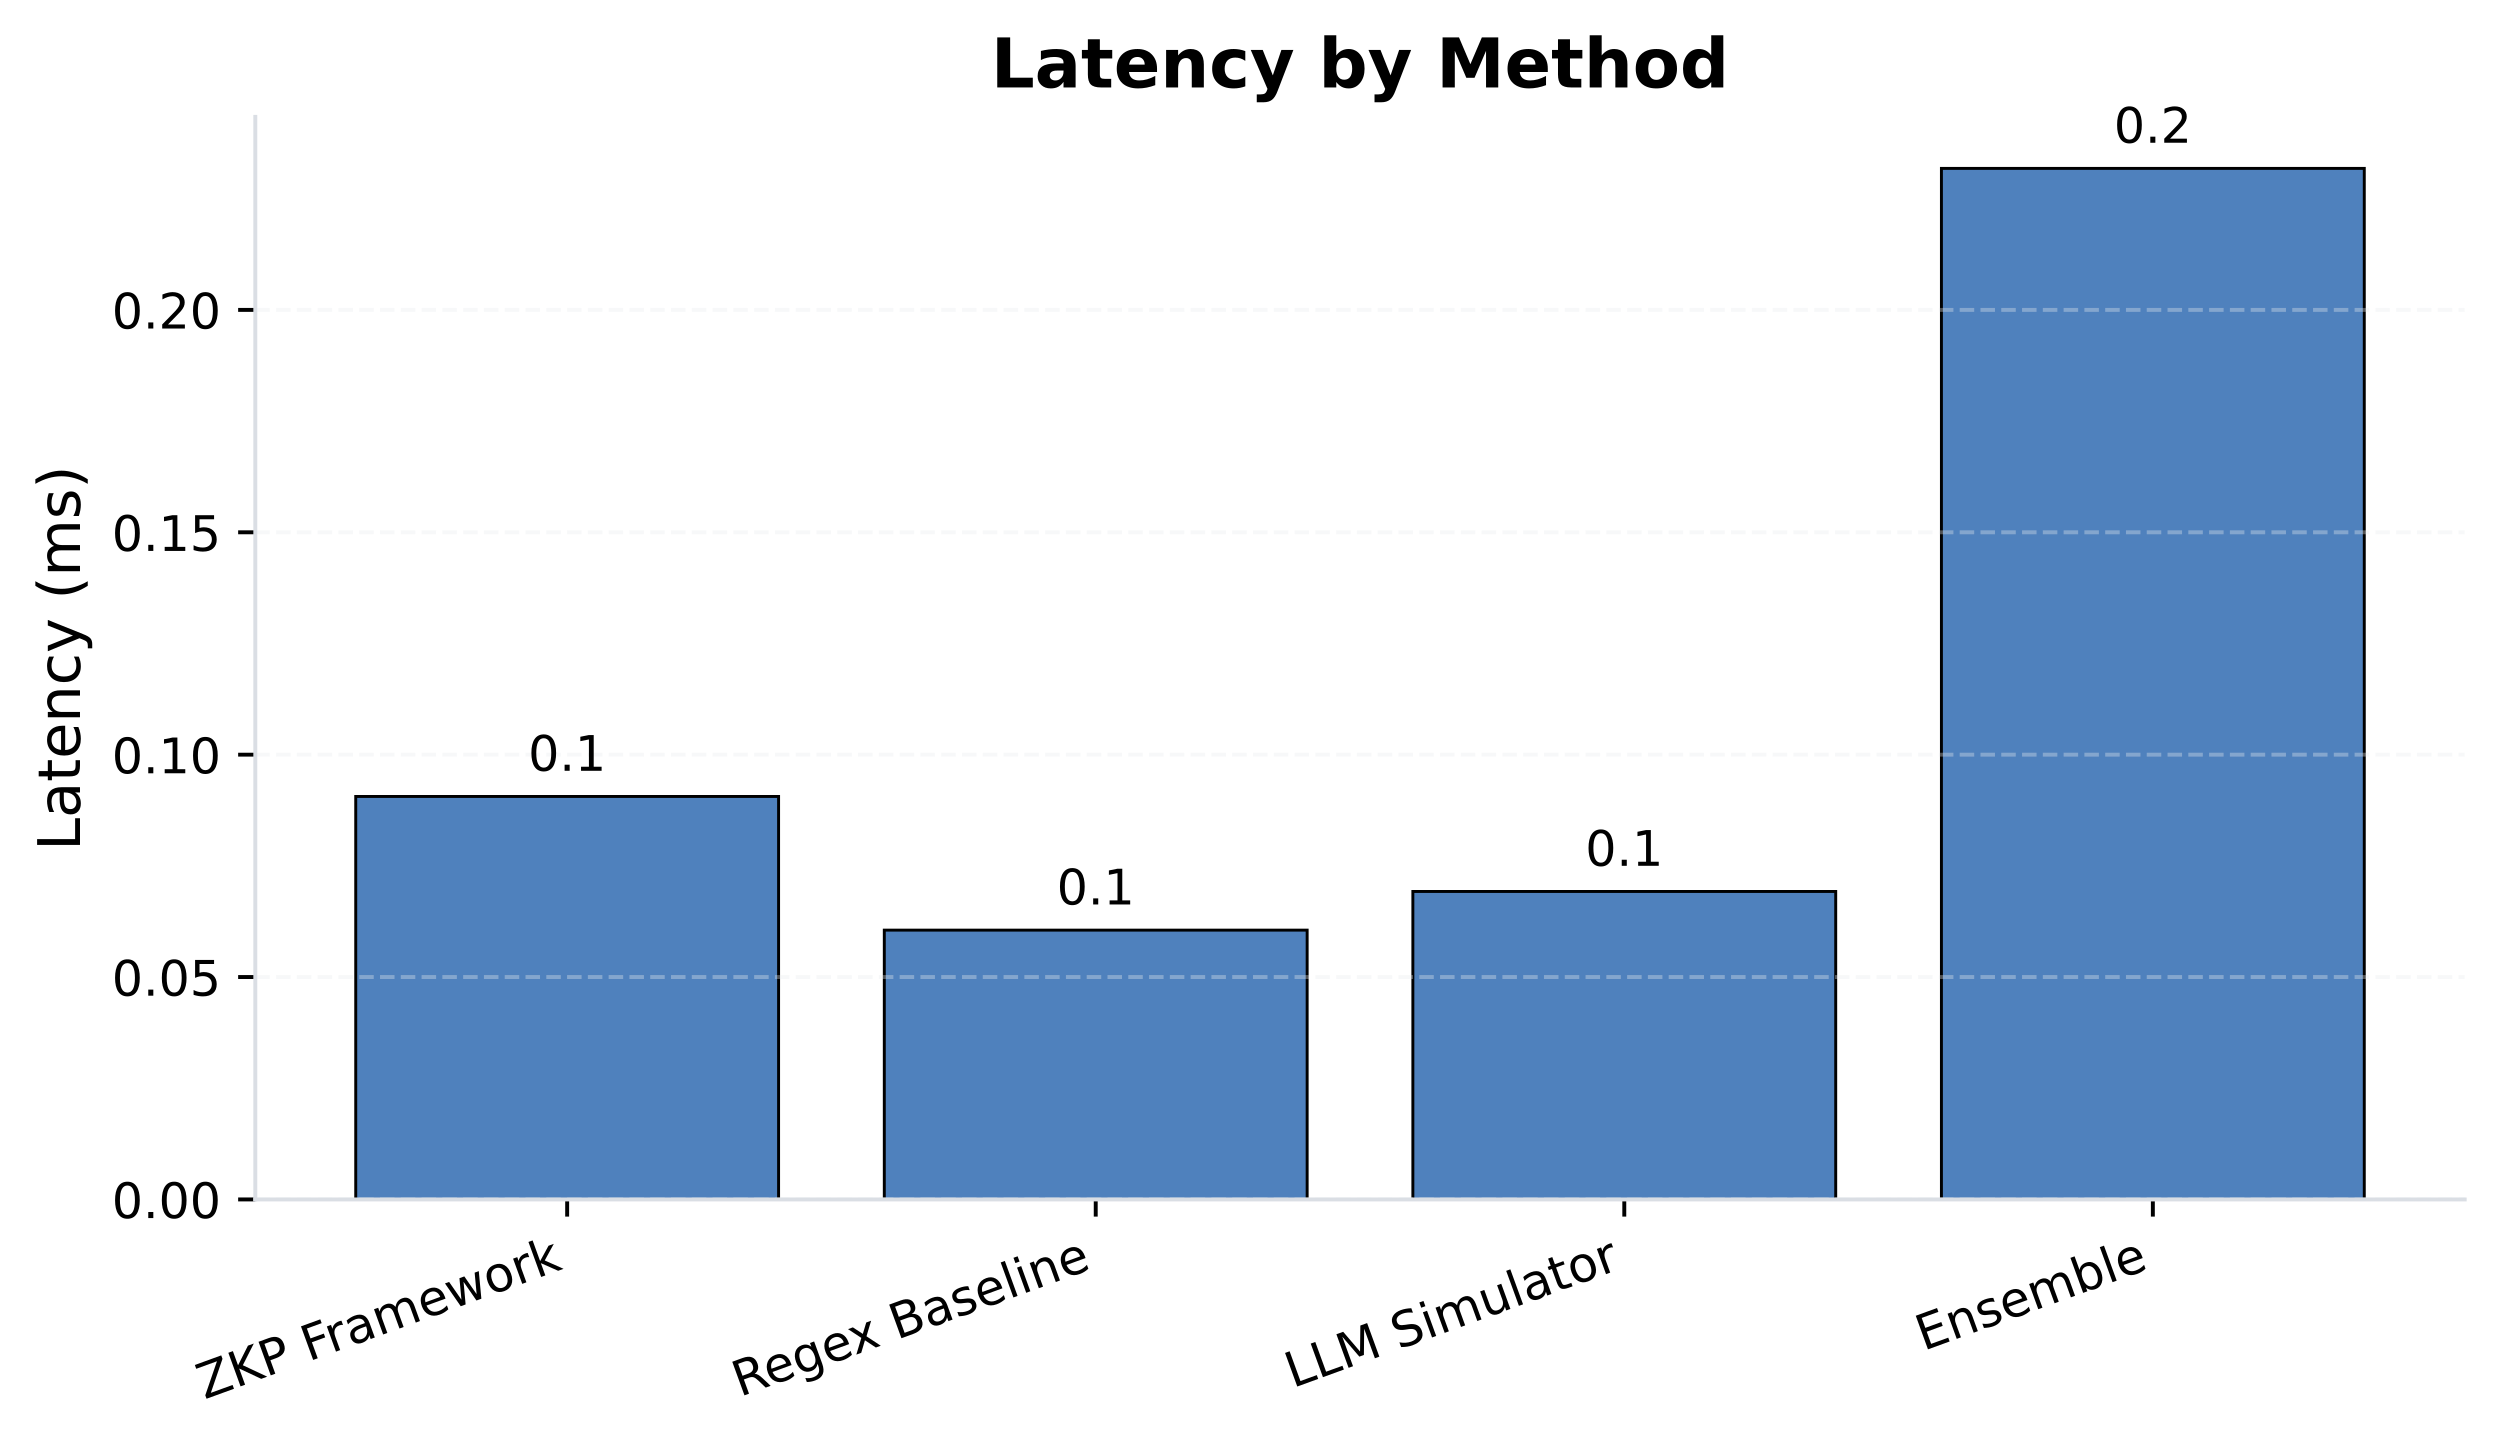
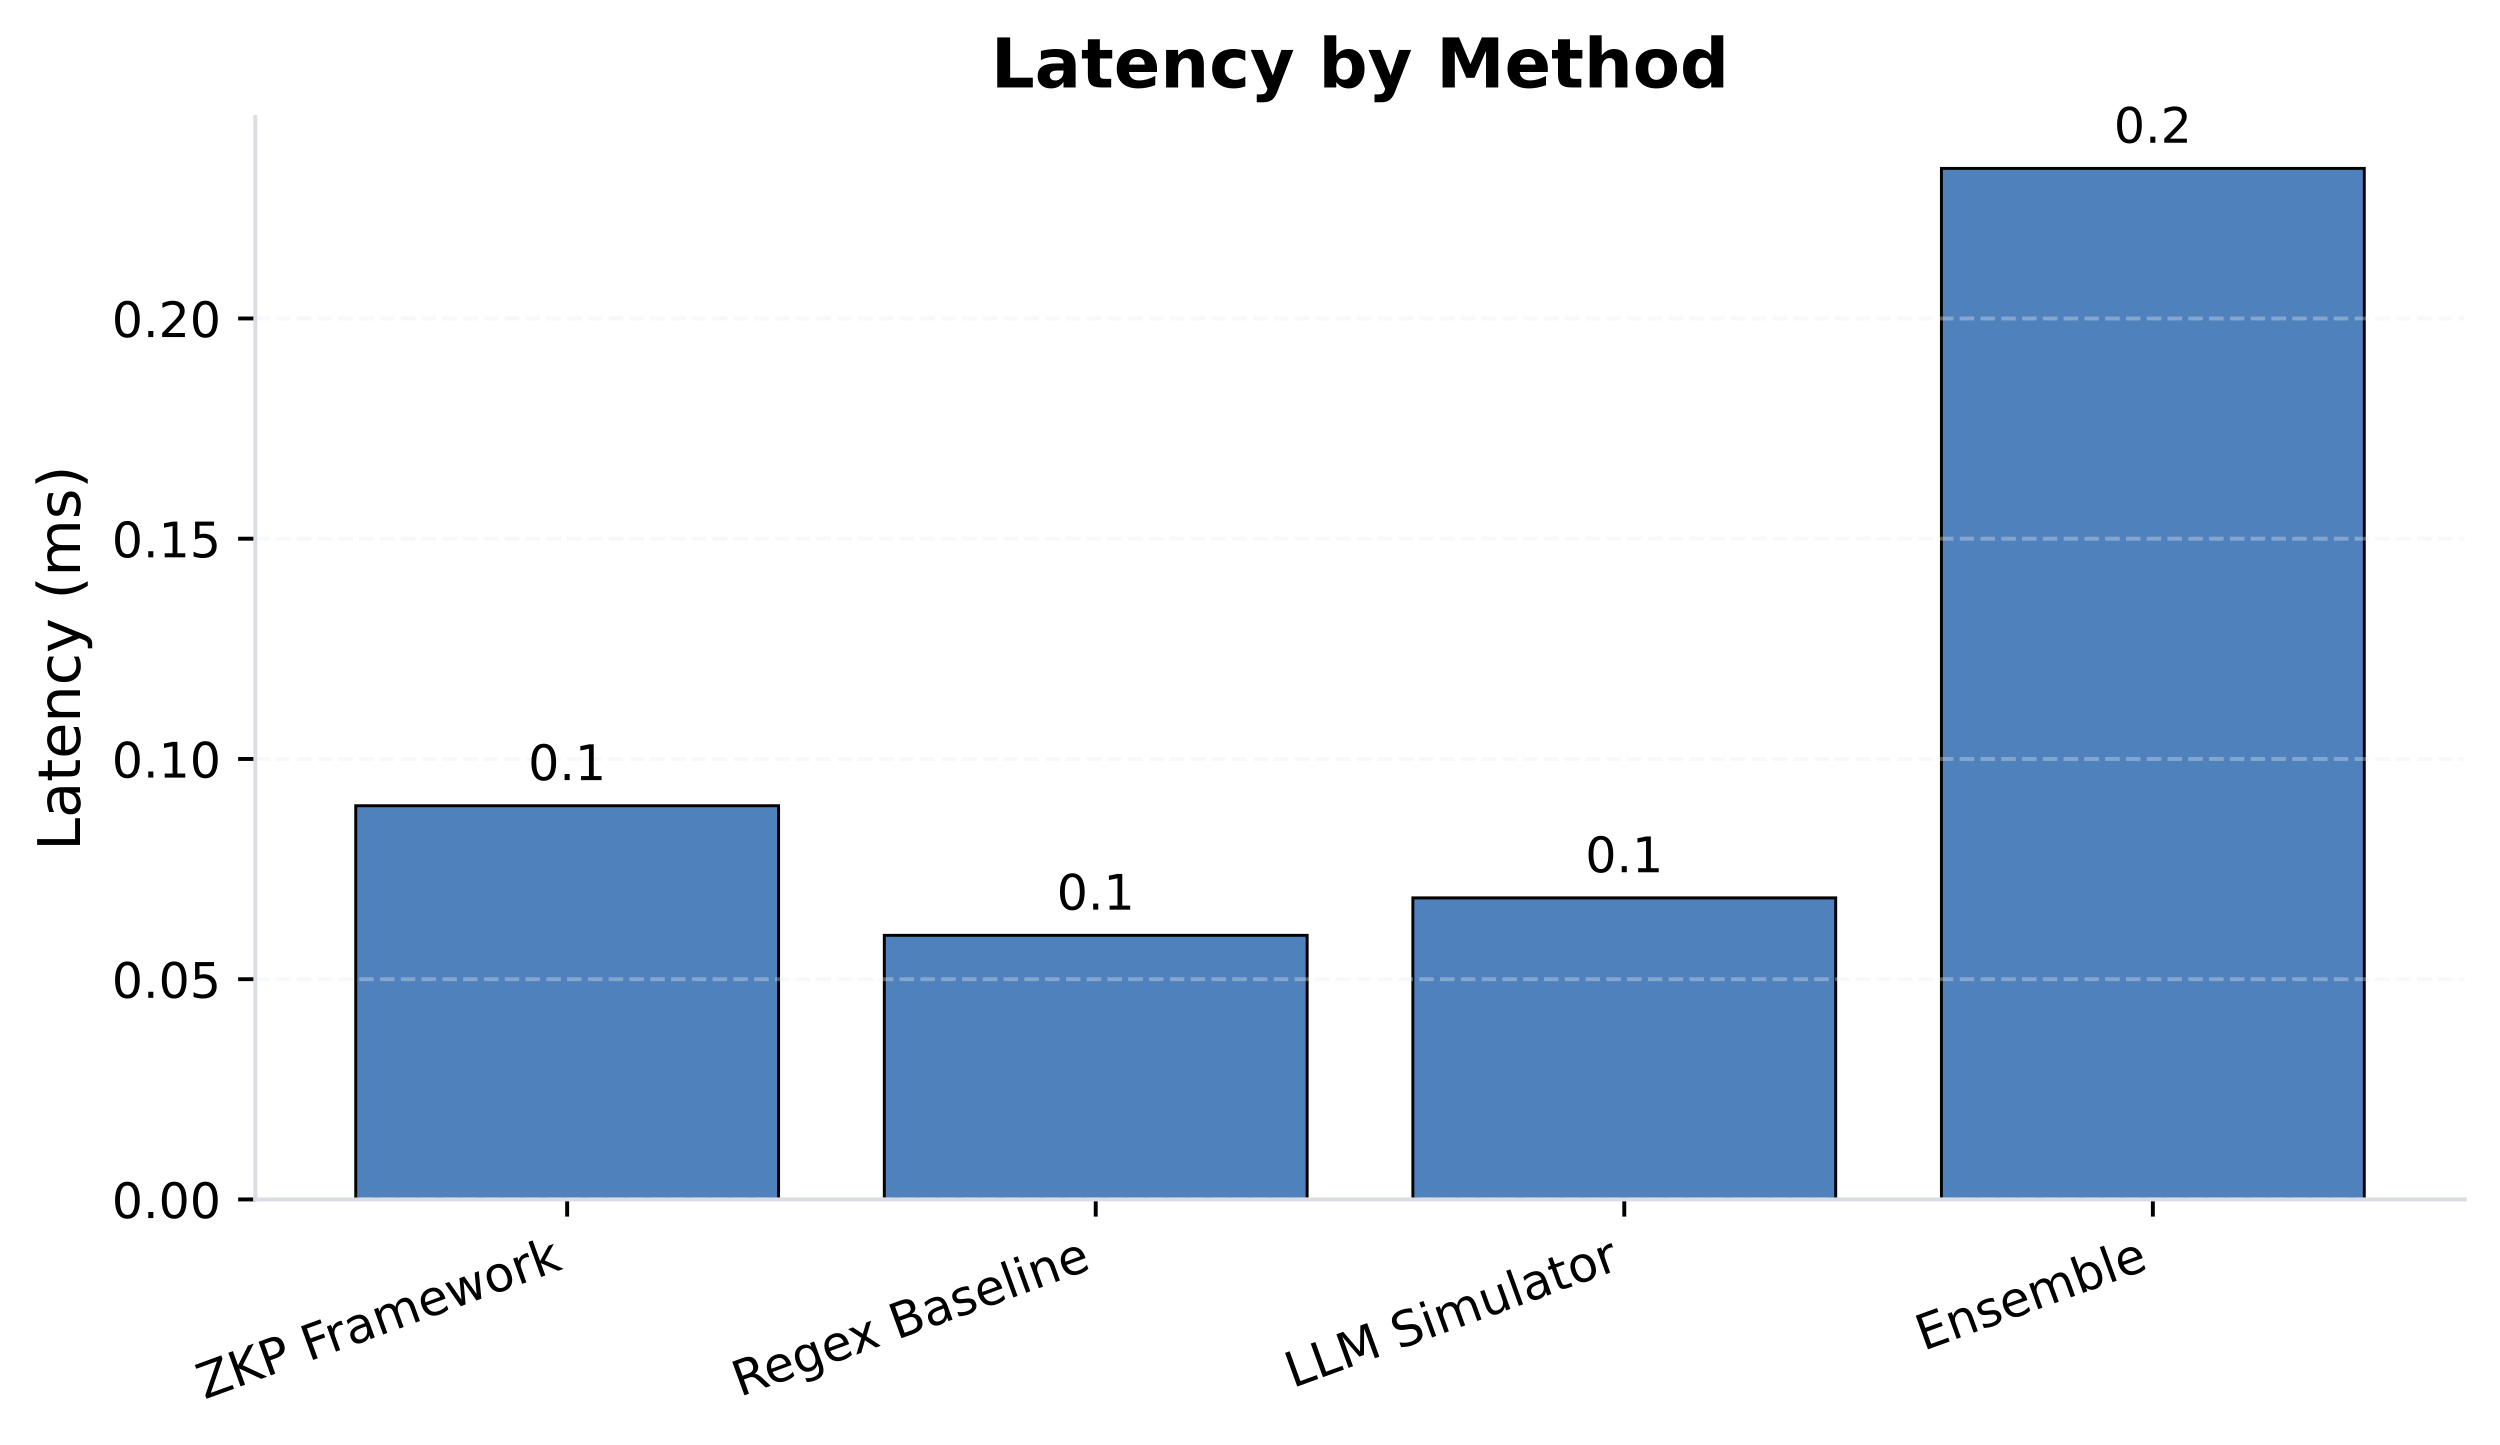
<svg xmlns="http://www.w3.org/2000/svg" xmlns:xlink="http://www.w3.org/1999/xlink" width="509.979pt" height="294.641pt" viewBox="0 0 509.979 294.641" version="1.1">
  <defs>
    <style type="text/css">*{stroke-linejoin: round; stroke-linecap: butt}</style>
  </defs>
  <g id="figure_1">
    <g id="patch_1">
      <path d="M 0 294.641  L 509.979 294.641  L 509.979 0  L 0 0  L 0 294.641  z " style="fill: none" />
    </g>
    <g id="axes_1">
      <g id="patch_2">
        <path d="M 52.079 244.678  L 502.779 244.678  L 502.779 23.838  L 52.079 23.838  L 52.079 244.678  z " style="fill: none" />
      </g>
      <g id="patch_3">
-         <path d="M 72.566 244.678  L 158.824 244.678  L 158.824 162.467  L 72.566 162.467  z " clip-path="url(#p6203c3301c)" style="fill: #4f81bd; stroke: #000000; stroke-width: 0.6; stroke-linejoin: miter" />
+         <path d="M 72.566 244.678  L 158.824 244.678  L 158.824 164.369  L 72.566 164.369  z " clip-path="url(#pc2a015e9ad)" style="fill: #4f81bd; stroke: #000000; stroke-width: 0.6; stroke-linejoin: miter" />
      </g>
      <g id="patch_4">
-         <path d="M 180.389 244.678  L 266.647 244.678  L 266.647 189.737  L 180.389 189.737  z " clip-path="url(#p6203c3301c)" style="fill: #4f81bd; stroke: #000000; stroke-width: 0.6; stroke-linejoin: miter" />
+         <path d="M 180.389 244.678  L 266.647 244.678  L 266.647 190.794  L 180.389 190.794  z " clip-path="url(#pc2a015e9ad)" style="fill: #4f81bd; stroke: #000000; stroke-width: 0.6; stroke-linejoin: miter" />
      </g>
      <g id="patch_5">
-         <path d="M 288.212 244.678  L 374.47 244.678  L 374.47 181.852  L 288.212 181.852  z " clip-path="url(#p6203c3301c)" style="fill: #4f81bd; stroke: #000000; stroke-width: 0.6; stroke-linejoin: miter" />
+         <path d="M 288.212 244.678  L 374.47 244.678  L 374.47 183.164  L 288.212 183.164  z " clip-path="url(#pc2a015e9ad)" style="fill: #4f81bd; stroke: #000000; stroke-width: 0.6; stroke-linejoin: miter" />
      </g>
      <g id="patch_6">
-         <path d="M 396.035 244.678  L 482.293 244.678  L 482.293 34.354  L 396.035 34.354  z " clip-path="url(#p6203c3301c)" style="fill: #4f81bd; stroke: #000000; stroke-width: 0.6; stroke-linejoin: miter" />
+         <path d="M 396.035 244.678  L 482.293 244.678  L 482.293 34.354  L 396.035 34.354  z " clip-path="url(#pc2a015e9ad)" style="fill: #4f81bd; stroke: #000000; stroke-width: 0.6; stroke-linejoin: miter" />
      </g>
      <g id="matplotlib.axis_1">
        <g id="xtick_1">
          <g id="line2d_1">
            <defs>
-               <path id="m9ffa6bf927" d="M 0 0  L 0 3.5  " style="stroke: #000000; stroke-width: 0.8" />
+               <path id="maeb2d7b746" d="M 0 0  L 0 3.5  " style="stroke: #000000; stroke-width: 0.8" />
            </defs>
            <g>
-               <use xlink:href="#m9ffa6bf927" x="115.695" y="244.678" style="stroke: #000000; stroke-width: 0.8" />
+               <use xlink:href="#maeb2d7b746" x="115.695" y="244.678" style="stroke: #000000; stroke-width: 0.8" />
            </g>
          </g>
          <g id="text_1">
            <g transform="translate(41.71257 285.4866) rotate(-20) scale(0.1 -0.1)">
              <defs>
                <path id="DejaVuSans-5a" d="M 359 4666  L 4025 4666  L 4025 4184  L 1075 531  L 4097 531  L 4097 0  L 288 0  L 288 481  L 3238 4134  L 359 4134  L 359 4666  z " transform="scale(0.015625)" />
                <path id="DejaVuSans-4b" d="M 628 4666  L 1259 4666  L 1259 2694  L 3353 4666  L 4166 4666  L 1850 2491  L 4331 0  L 3500 0  L 1259 2247  L 1259 0  L 628 0  L 628 4666  z " transform="scale(0.015625)" />
                <path id="DejaVuSans-50" d="M 1259 4147  L 1259 2394  L 2053 2394  Q 2494 2394 2734 2622  Q 2975 2850 2975 3272  Q 2975 3691 2734 3919  Q 2494 4147 2053 4147  L 1259 4147  z M 628 4666  L 2053 4666  Q 2838 4666 3239 4311  Q 3641 3956 3641 3272  Q 3641 2581 3239 2228  Q 2838 1875 2053 1875  L 1259 1875  L 1259 0  L 628 0  L 628 4666  z " transform="scale(0.015625)" />
                <path id="DejaVuSans-20" transform="scale(0.015625)" />
                <path id="DejaVuSans-46" d="M 628 4666  L 3309 4666  L 3309 4134  L 1259 4134  L 1259 2759  L 3109 2759  L 3109 2228  L 1259 2228  L 1259 0  L 628 0  L 628 4666  z " transform="scale(0.015625)" />
                <path id="DejaVuSans-72" d="M 2631 2963  Q 2534 3019 2420 3045  Q 2306 3072 2169 3072  Q 1681 3072 1420 2755  Q 1159 2438 1159 1844  L 1159 0  L 581 0  L 581 3500  L 1159 3500  L 1159 2956  Q 1341 3275 1631 3429  Q 1922 3584 2338 3584  Q 2397 3584 2469 3576  Q 2541 3569 2628 3553  L 2631 2963  z " transform="scale(0.015625)" />
                <path id="DejaVuSans-61" d="M 2194 1759  Q 1497 1759 1228 1600  Q 959 1441 959 1056  Q 959 750 1161 570  Q 1363 391 1709 391  Q 2188 391 2477 730  Q 2766 1069 2766 1631  L 2766 1759  L 2194 1759  z M 3341 1997  L 3341 0  L 2766 0  L 2766 531  Q 2569 213 2275 61  Q 1981 -91 1556 -91  Q 1019 -91 701 211  Q 384 513 384 1019  Q 384 1609 779 1909  Q 1175 2209 1959 2209  L 2766 2209  L 2766 2266  Q 2766 2663 2505 2880  Q 2244 3097 1772 3097  Q 1472 3097 1187 3025  Q 903 2953 641 2809  L 641 3341  Q 956 3463 1253 3523  Q 1550 3584 1831 3584  Q 2591 3584 2966 3190  Q 3341 2797 3341 1997  z " transform="scale(0.015625)" />
                <path id="DejaVuSans-6d" d="M 3328 2828  Q 3544 3216 3844 3400  Q 4144 3584 4550 3584  Q 5097 3584 5394 3201  Q 5691 2819 5691 2113  L 5691 0  L 5113 0  L 5113 2094  Q 5113 2597 4934 2840  Q 4756 3084 4391 3084  Q 3944 3084 3684 2787  Q 3425 2491 3425 1978  L 3425 0  L 2847 0  L 2847 2094  Q 2847 2600 2669 2842  Q 2491 3084 2119 3084  Q 1678 3084 1418 2786  Q 1159 2488 1159 1978  L 1159 0  L 581 0  L 581 3500  L 1159 3500  L 1159 2956  Q 1356 3278 1631 3431  Q 1906 3584 2284 3584  Q 2666 3584 2933 3390  Q 3200 3197 3328 2828  z " transform="scale(0.015625)" />
                <path id="DejaVuSans-65" d="M 3597 1894  L 3597 1613  L 953 1613  Q 991 1019 1311 708  Q 1631 397 2203 397  Q 2534 397 2845 478  Q 3156 559 3463 722  L 3463 178  Q 3153 47 2828 -22  Q 2503 -91 2169 -91  Q 1331 -91 842 396  Q 353 884 353 1716  Q 353 2575 817 3079  Q 1281 3584 2069 3584  Q 2775 3584 3186 3129  Q 3597 2675 3597 1894  z M 3022 2063  Q 3016 2534 2758 2815  Q 2500 3097 2075 3097  Q 1594 3097 1305 2825  Q 1016 2553 972 2059  L 3022 2063  z " transform="scale(0.015625)" />
                <path id="DejaVuSans-77" d="M 269 3500  L 844 3500  L 1563 769  L 2278 3500  L 2956 3500  L 3675 769  L 4391 3500  L 4966 3500  L 4050 0  L 3372 0  L 2619 2869  L 1863 0  L 1184 0  L 269 3500  z " transform="scale(0.015625)" />
                <path id="DejaVuSans-6f" d="M 1959 3097  Q 1497 3097 1228 2736  Q 959 2375 959 1747  Q 959 1119 1226 758  Q 1494 397 1959 397  Q 2419 397 2687 759  Q 2956 1122 2956 1747  Q 2956 2369 2687 2733  Q 2419 3097 1959 3097  z M 1959 3584  Q 2709 3584 3137 3096  Q 3566 2609 3566 1747  Q 3566 888 3137 398  Q 2709 -91 1959 -91  Q 1206 -91 779 398  Q 353 888 353 1747  Q 353 2609 779 3096  Q 1206 3584 1959 3584  z " transform="scale(0.015625)" />
                <path id="DejaVuSans-6b" d="M 581 4863  L 1159 4863  L 1159 1991  L 2875 3500  L 3609 3500  L 1753 1863  L 3688 0  L 2938 0  L 1159 1709  L 1159 0  L 581 0  L 581 4863  z " transform="scale(0.015625)" />
              </defs>
              <use xlink:href="#DejaVuSans-5a" />
              <use xlink:href="#DejaVuSans-4b" transform="translate(68.50586 0)" />
              <use xlink:href="#DejaVuSans-50" transform="translate(134.082 0)" />
              <use xlink:href="#DejaVuSans-20" transform="translate(194.3848 0)" />
              <use xlink:href="#DejaVuSans-46" transform="translate(226.1719 0)" />
              <use xlink:href="#DejaVuSans-72" transform="translate(276.4414 0)" />
              <use xlink:href="#DejaVuSans-61" transform="translate(317.5547 0)" />
              <use xlink:href="#DejaVuSans-6d" transform="translate(378.834 0)" />
              <use xlink:href="#DejaVuSans-65" transform="translate(476.2461 0)" />
              <use xlink:href="#DejaVuSans-77" transform="translate(537.7695 0)" />
              <use xlink:href="#DejaVuSans-6f" transform="translate(619.5566 0)" />
              <use xlink:href="#DejaVuSans-72" transform="translate(680.7383 0)" />
              <use xlink:href="#DejaVuSans-6b" transform="translate(721.8516 0)" />
            </g>
          </g>
        </g>
        <g id="xtick_2">
          <g id="line2d_2">
            <g>
-               <use xlink:href="#m9ffa6bf927" x="223.518" y="244.678" style="stroke: #000000; stroke-width: 0.8" />
+               <use xlink:href="#maeb2d7b746" x="223.518" y="244.678" style="stroke: #000000; stroke-width: 0.8" />
            </g>
          </g>
          <g id="text_2">
            <g transform="translate(150.9451 284.9735) rotate(-20) scale(0.1 -0.1)">
              <defs>
                <path id="DejaVuSans-52" d="M 2841 2188  Q 3044 2119 3236 1894  Q 3428 1669 3622 1275  L 4263 0  L 3584 0  L 2988 1197  Q 2756 1666 2539 1819  Q 2322 1972 1947 1972  L 1259 1972  L 1259 0  L 628 0  L 628 4666  L 2053 4666  Q 2853 4666 3247 4331  Q 3641 3997 3641 3322  Q 3641 2881 3436 2590  Q 3231 2300 2841 2188  z M 1259 4147  L 1259 2491  L 2053 2491  Q 2509 2491 2742 2702  Q 2975 2913 2975 3322  Q 2975 3731 2742 3939  Q 2509 4147 2053 4147  L 1259 4147  z " transform="scale(0.015625)" />
                <path id="DejaVuSans-67" d="M 2906 1791  Q 2906 2416 2648 2759  Q 2391 3103 1925 3103  Q 1463 3103 1205 2759  Q 947 2416 947 1791  Q 947 1169 1205 825  Q 1463 481 1925 481  Q 2391 481 2648 825  Q 2906 1169 2906 1791  z M 3481 434  Q 3481 -459 3084 -895  Q 2688 -1331 1869 -1331  Q 1566 -1331 1297 -1286  Q 1028 -1241 775 -1147  L 775 -588  Q 1028 -725 1275 -790  Q 1522 -856 1778 -856  Q 2344 -856 2625 -561  Q 2906 -266 2906 331  L 2906 616  Q 2728 306 2450 153  Q 2172 0 1784 0  Q 1141 0 747 490  Q 353 981 353 1791  Q 353 2603 747 3093  Q 1141 3584 1784 3584  Q 2172 3584 2450 3431  Q 2728 3278 2906 2969  L 2906 3500  L 3481 3500  L 3481 434  z " transform="scale(0.015625)" />
                <path id="DejaVuSans-78" d="M 3513 3500  L 2247 1797  L 3578 0  L 2900 0  L 1881 1375  L 863 0  L 184 0  L 1544 1831  L 300 3500  L 978 3500  L 1906 2253  L 2834 3500  L 3513 3500  z " transform="scale(0.015625)" />
                <path id="DejaVuSans-42" d="M 1259 2228  L 1259 519  L 2272 519  Q 2781 519 3026 730  Q 3272 941 3272 1375  Q 3272 1813 3026 2020  Q 2781 2228 2272 2228  L 1259 2228  z M 1259 4147  L 1259 2741  L 2194 2741  Q 2656 2741 2882 2914  Q 3109 3088 3109 3444  Q 3109 3797 2882 3972  Q 2656 4147 2194 4147  L 1259 4147  z M 628 4666  L 2241 4666  Q 2963 4666 3353 4366  Q 3744 4066 3744 3513  Q 3744 3084 3544 2831  Q 3344 2578 2956 2516  Q 3422 2416 3680 2098  Q 3938 1781 3938 1306  Q 3938 681 3513 340  Q 3088 0 2303 0  L 628 0  L 628 4666  z " transform="scale(0.015625)" />
                <path id="DejaVuSans-73" d="M 2834 3397  L 2834 2853  Q 2591 2978 2328 3040  Q 2066 3103 1784 3103  Q 1356 3103 1142 2972  Q 928 2841 928 2578  Q 928 2378 1081 2264  Q 1234 2150 1697 2047  L 1894 2003  Q 2506 1872 2764 1633  Q 3022 1394 3022 966  Q 3022 478 2636 193  Q 2250 -91 1575 -91  Q 1294 -91 989 -36  Q 684 19 347 128  L 347 722  Q 666 556 975 473  Q 1284 391 1588 391  Q 1994 391 2212 530  Q 2431 669 2431 922  Q 2431 1156 2273 1281  Q 2116 1406 1581 1522  L 1381 1569  Q 847 1681 609 1914  Q 372 2147 372 2553  Q 372 3047 722 3315  Q 1072 3584 1716 3584  Q 2034 3584 2315 3537  Q 2597 3491 2834 3397  z " transform="scale(0.015625)" />
                <path id="DejaVuSans-6c" d="M 603 4863  L 1178 4863  L 1178 0  L 603 0  L 603 4863  z " transform="scale(0.015625)" />
                <path id="DejaVuSans-69" d="M 603 3500  L 1178 3500  L 1178 0  L 603 0  L 603 3500  z M 603 4863  L 1178 4863  L 1178 4134  L 603 4134  L 603 4863  z " transform="scale(0.015625)" />
                <path id="DejaVuSans-6e" d="M 3513 2113  L 3513 0  L 2938 0  L 2938 2094  Q 2938 2591 2744 2837  Q 2550 3084 2163 3084  Q 1697 3084 1428 2787  Q 1159 2491 1159 1978  L 1159 0  L 581 0  L 581 3500  L 1159 3500  L 1159 2956  Q 1366 3272 1645 3428  Q 1925 3584 2291 3584  Q 2894 3584 3203 3211  Q 3513 2838 3513 2113  z " transform="scale(0.015625)" />
              </defs>
              <use xlink:href="#DejaVuSans-52" />
              <use xlink:href="#DejaVuSans-65" transform="translate(64.98242 0)" />
              <use xlink:href="#DejaVuSans-67" transform="translate(126.5059 0)" />
              <use xlink:href="#DejaVuSans-65" transform="translate(189.9824 0)" />
              <use xlink:href="#DejaVuSans-78" transform="translate(249.7559 0)" />
              <use xlink:href="#DejaVuSans-20" transform="translate(308.9355 0)" />
              <use xlink:href="#DejaVuSans-42" transform="translate(340.7227 0)" />
              <use xlink:href="#DejaVuSans-61" transform="translate(409.3262 0)" />
              <use xlink:href="#DejaVuSans-73" transform="translate(470.6055 0)" />
              <use xlink:href="#DejaVuSans-65" transform="translate(522.7051 0)" />
              <use xlink:href="#DejaVuSans-6c" transform="translate(584.2285 0)" />
              <use xlink:href="#DejaVuSans-69" transform="translate(612.0117 0)" />
              <use xlink:href="#DejaVuSans-6e" transform="translate(639.7949 0)" />
              <use xlink:href="#DejaVuSans-65" transform="translate(703.1738 0)" />
            </g>
          </g>
        </g>
        <g id="xtick_3">
          <g id="line2d_3">
            <g>
-               <use xlink:href="#m9ffa6bf927" x="331.341" y="244.678" style="stroke: #000000; stroke-width: 0.8" />
+               <use xlink:href="#maeb2d7b746" x="331.341" y="244.678" style="stroke: #000000; stroke-width: 0.8" />
            </g>
          </g>
          <g id="text_3">
            <g transform="translate(263.7132 283.1737) rotate(-20) scale(0.1 -0.1)">
              <defs>
                <path id="DejaVuSans-4c" d="M 628 4666  L 1259 4666  L 1259 531  L 3531 531  L 3531 0  L 628 0  L 628 4666  z " transform="scale(0.015625)" />
                <path id="DejaVuSans-4d" d="M 628 4666  L 1569 4666  L 2759 1491  L 3956 4666  L 4897 4666  L 4897 0  L 4281 0  L 4281 4097  L 3078 897  L 2444 897  L 1241 4097  L 1241 0  L 628 0  L 628 4666  z " transform="scale(0.015625)" />
                <path id="DejaVuSans-53" d="M 3425 4513  L 3425 3897  Q 3066 4069 2747 4153  Q 2428 4238 2131 4238  Q 1616 4238 1336 4038  Q 1056 3838 1056 3469  Q 1056 3159 1242 3001  Q 1428 2844 1947 2747  L 2328 2669  Q 3034 2534 3370 2195  Q 3706 1856 3706 1288  Q 3706 609 3251 259  Q 2797 -91 1919 -91  Q 1588 -91 1214 -16  Q 841 59 441 206  L 441 856  Q 825 641 1194 531  Q 1563 422 1919 422  Q 2459 422 2753 634  Q 3047 847 3047 1241  Q 3047 1584 2836 1778  Q 2625 1972 2144 2069  L 1759 2144  Q 1053 2284 737 2584  Q 422 2884 422 3419  Q 422 4038 858 4394  Q 1294 4750 2059 4750  Q 2388 4750 2728 4690  Q 3069 4631 3425 4513  z " transform="scale(0.015625)" />
                <path id="DejaVuSans-75" d="M 544 1381  L 544 3500  L 1119 3500  L 1119 1403  Q 1119 906 1312 657  Q 1506 409 1894 409  Q 2359 409 2629 706  Q 2900 1003 2900 1516  L 2900 3500  L 3475 3500  L 3475 0  L 2900 0  L 2900 538  Q 2691 219 2414 64  Q 2138 -91 1772 -91  Q 1169 -91 856 284  Q 544 659 544 1381  z M 1991 3584  L 1991 3584  z " transform="scale(0.015625)" />
                <path id="DejaVuSans-74" d="M 1172 4494  L 1172 3500  L 2356 3500  L 2356 3053  L 1172 3053  L 1172 1153  Q 1172 725 1289 603  Q 1406 481 1766 481  L 2356 481  L 2356 0  L 1766 0  Q 1100 0 847 248  Q 594 497 594 1153  L 594 3053  L 172 3053  L 172 3500  L 594 3500  L 594 4494  L 1172 4494  z " transform="scale(0.015625)" />
              </defs>
              <use xlink:href="#DejaVuSans-4c" />
              <use xlink:href="#DejaVuSans-4c" transform="translate(55.71289 0)" />
              <use xlink:href="#DejaVuSans-4d" transform="translate(111.4258 0)" />
              <use xlink:href="#DejaVuSans-20" transform="translate(197.7051 0)" />
              <use xlink:href="#DejaVuSans-53" transform="translate(229.4922 0)" />
              <use xlink:href="#DejaVuSans-69" transform="translate(292.9688 0)" />
              <use xlink:href="#DejaVuSans-6d" transform="translate(320.752 0)" />
              <use xlink:href="#DejaVuSans-75" transform="translate(418.1641 0)" />
              <use xlink:href="#DejaVuSans-6c" transform="translate(481.543 0)" />
              <use xlink:href="#DejaVuSans-61" transform="translate(509.3262 0)" />
              <use xlink:href="#DejaVuSans-74" transform="translate(570.6055 0)" />
              <use xlink:href="#DejaVuSans-6f" transform="translate(609.8145 0)" />
              <use xlink:href="#DejaVuSans-72" transform="translate(670.9961 0)" />
            </g>
          </g>
        </g>
        <g id="xtick_4">
          <g id="line2d_4">
            <g>
-               <use xlink:href="#m9ffa6bf927" x="439.164" y="244.678" style="stroke: #000000; stroke-width: 0.8" />
+               <use xlink:href="#maeb2d7b746" x="439.164" y="244.678" style="stroke: #000000; stroke-width: 0.8" />
            </g>
          </g>
          <g id="text_4">
            <g transform="translate(392.3709 275.5904) rotate(-20) scale(0.1 -0.1)">
              <defs>
                <path id="DejaVuSans-45" d="M 628 4666  L 3578 4666  L 3578 4134  L 1259 4134  L 1259 2753  L 3481 2753  L 3481 2222  L 1259 2222  L 1259 531  L 3634 531  L 3634 0  L 628 0  L 628 4666  z " transform="scale(0.015625)" />
                <path id="DejaVuSans-62" d="M 3116 1747  Q 3116 2381 2855 2742  Q 2594 3103 2138 3103  Q 1681 3103 1420 2742  Q 1159 2381 1159 1747  Q 1159 1113 1420 752  Q 1681 391 2138 391  Q 2594 391 2855 752  Q 3116 1113 3116 1747  z M 1159 2969  Q 1341 3281 1617 3432  Q 1894 3584 2278 3584  Q 2916 3584 3314 3078  Q 3713 2572 3713 1747  Q 3713 922 3314 415  Q 2916 -91 2278 -91  Q 1894 -91 1617 61  Q 1341 213 1159 525  L 1159 0  L 581 0  L 581 4863  L 1159 4863  L 1159 2969  z " transform="scale(0.015625)" />
              </defs>
              <use xlink:href="#DejaVuSans-45" />
              <use xlink:href="#DejaVuSans-6e" transform="translate(63.18359 0)" />
              <use xlink:href="#DejaVuSans-73" transform="translate(126.5625 0)" />
              <use xlink:href="#DejaVuSans-65" transform="translate(178.6621 0)" />
              <use xlink:href="#DejaVuSans-6d" transform="translate(240.1855 0)" />
              <use xlink:href="#DejaVuSans-62" transform="translate(337.5977 0)" />
              <use xlink:href="#DejaVuSans-6c" transform="translate(401.0742 0)" />
              <use xlink:href="#DejaVuSans-65" transform="translate(428.8574 0)" />
            </g>
          </g>
        </g>
      </g>
      <g id="matplotlib.axis_2">
        <g id="ytick_1">
          <g id="line2d_5">
-             <path d="M 52.079 244.678  L 502.779 244.678  " clip-path="url(#p6203c3301c)" style="fill: none; stroke-dasharray: 2.96,1.28; stroke-dashoffset: 0; stroke: #e9ecef; stroke-opacity: 0.35; stroke-width: 0.8" />
+             <path d="M 52.079 244.678  L 502.779 244.678  " clip-path="url(#pc2a015e9ad)" style="fill: none; stroke-dasharray: 2.96,1.28; stroke-dashoffset: 0; stroke: #e9ecef; stroke-opacity: 0.35; stroke-width: 0.8" />
          </g>
          <g id="line2d_6">
            <defs>
-               <path id="m8f32b1d17f" d="M 0 0  L -3.5 0  " style="stroke: #000000; stroke-width: 0.8" />
+               <path id="m0655ea36cd" d="M 0 0  L -3.5 0  " style="stroke: #000000; stroke-width: 0.8" />
            </defs>
            <g>
-               <use xlink:href="#m8f32b1d17f" x="52.079" y="244.678" style="stroke: #000000; stroke-width: 0.8" />
+               <use xlink:href="#m0655ea36cd" x="52.079" y="244.678" style="stroke: #000000; stroke-width: 0.8" />
            </g>
          </g>
          <g id="text_5">
            <g transform="translate(22.81375 248.4771) scale(0.1 -0.1)">
              <defs>
                <path id="DejaVuSans-30" d="M 2034 4250  Q 1547 4250 1301 3770  Q 1056 3291 1056 2328  Q 1056 1369 1301 889  Q 1547 409 2034 409  Q 2525 409 2770 889  Q 3016 1369 3016 2328  Q 3016 3291 2770 3770  Q 2525 4250 2034 4250  z M 2034 4750  Q 2819 4750 3233 4129  Q 3647 3509 3647 2328  Q 3647 1150 3233 529  Q 2819 -91 2034 -91  Q 1250 -91 836 529  Q 422 1150 422 2328  Q 422 3509 836 4129  Q 1250 4750 2034 4750  z " transform="scale(0.015625)" />
                <path id="DejaVuSans-2e" d="M 684 794  L 1344 794  L 1344 0  L 684 0  L 684 794  z " transform="scale(0.015625)" />
              </defs>
              <use xlink:href="#DejaVuSans-30" />
              <use xlink:href="#DejaVuSans-2e" transform="translate(63.62305 0)" />
              <use xlink:href="#DejaVuSans-30" transform="translate(95.41016 0)" />
              <use xlink:href="#DejaVuSans-30" transform="translate(159.0332 0)" />
            </g>
          </g>
        </g>
        <g id="ytick_2">
          <g id="line2d_7">
-             <path d="M 52.079 199.312  L 502.779 199.312  " clip-path="url(#p6203c3301c)" style="fill: none; stroke-dasharray: 2.96,1.28; stroke-dashoffset: 0; stroke: #e9ecef; stroke-opacity: 0.35; stroke-width: 0.8" />
+             <path d="M 52.079 199.749  L 502.779 199.749  " clip-path="url(#pc2a015e9ad)" style="fill: none; stroke-dasharray: 2.96,1.28; stroke-dashoffset: 0; stroke: #e9ecef; stroke-opacity: 0.35; stroke-width: 0.8" />
          </g>
          <g id="line2d_8">
            <g>
-               <use xlink:href="#m8f32b1d17f" x="52.079" y="199.312" style="stroke: #000000; stroke-width: 0.8" />
+               <use xlink:href="#m0655ea36cd" x="52.079" y="199.749" style="stroke: #000000; stroke-width: 0.8" />
            </g>
          </g>
          <g id="text_6">
-             <g transform="translate(22.81375 203.1117) scale(0.1 -0.1)">
+             <g transform="translate(22.81375 203.5486) scale(0.1 -0.1)">
              <defs>
                <path id="DejaVuSans-35" d="M 691 4666  L 3169 4666  L 3169 4134  L 1269 4134  L 1269 2991  Q 1406 3038 1543 3061  Q 1681 3084 1819 3084  Q 2600 3084 3056 2656  Q 3513 2228 3513 1497  Q 3513 744 3044 326  Q 2575 -91 1722 -91  Q 1428 -91 1123 -41  Q 819 9 494 109  L 494 744  Q 775 591 1075 516  Q 1375 441 1709 441  Q 2250 441 2565 725  Q 2881 1009 2881 1497  Q 2881 1984 2565 2268  Q 2250 2553 1709 2553  Q 1456 2553 1204 2497  Q 953 2441 691 2322  L 691 4666  z " transform="scale(0.015625)" />
              </defs>
              <use xlink:href="#DejaVuSans-30" />
              <use xlink:href="#DejaVuSans-2e" transform="translate(63.62305 0)" />
              <use xlink:href="#DejaVuSans-30" transform="translate(95.41016 0)" />
              <use xlink:href="#DejaVuSans-35" transform="translate(159.0332 0)" />
            </g>
          </g>
        </g>
        <g id="ytick_3">
          <g id="line2d_9">
-             <path d="M 52.079 153.947  L 502.779 153.947  " clip-path="url(#p6203c3301c)" style="fill: none; stroke-dasharray: 2.96,1.28; stroke-dashoffset: 0; stroke: #e9ecef; stroke-opacity: 0.35; stroke-width: 0.8" />
+             <path d="M 52.079 154.821  L 502.779 154.821  " clip-path="url(#pc2a015e9ad)" style="fill: none; stroke-dasharray: 2.96,1.28; stroke-dashoffset: 0; stroke: #e9ecef; stroke-opacity: 0.35; stroke-width: 0.8" />
          </g>
          <g id="line2d_10">
            <g>
-               <use xlink:href="#m8f32b1d17f" x="52.079" y="153.947" style="stroke: #000000; stroke-width: 0.8" />
+               <use xlink:href="#m0655ea36cd" x="52.079" y="154.821" style="stroke: #000000; stroke-width: 0.8" />
            </g>
          </g>
          <g id="text_7">
-             <g transform="translate(22.81375 157.7463) scale(0.1 -0.1)">
+             <g transform="translate(22.81375 158.6201) scale(0.1 -0.1)">
              <defs>
                <path id="DejaVuSans-31" d="M 794 531  L 1825 531  L 1825 4091  L 703 3866  L 703 4441  L 1819 4666  L 2450 4666  L 2450 531  L 3481 531  L 3481 0  L 794 0  L 794 531  z " transform="scale(0.015625)" />
              </defs>
              <use xlink:href="#DejaVuSans-30" />
              <use xlink:href="#DejaVuSans-2e" transform="translate(63.62305 0)" />
              <use xlink:href="#DejaVuSans-31" transform="translate(95.41016 0)" />
              <use xlink:href="#DejaVuSans-30" transform="translate(159.0332 0)" />
            </g>
          </g>
        </g>
        <g id="ytick_4">
          <g id="line2d_11">
-             <path d="M 52.079 108.582  L 502.779 108.582  " clip-path="url(#p6203c3301c)" style="fill: none; stroke-dasharray: 2.96,1.28; stroke-dashoffset: 0; stroke: #e9ecef; stroke-opacity: 0.35; stroke-width: 0.8" />
+             <path d="M 52.079 109.892  L 502.779 109.892  " clip-path="url(#pc2a015e9ad)" style="fill: none; stroke-dasharray: 2.96,1.28; stroke-dashoffset: 0; stroke: #e9ecef; stroke-opacity: 0.35; stroke-width: 0.8" />
          </g>
          <g id="line2d_12">
            <g>
-               <use xlink:href="#m8f32b1d17f" x="52.079" y="108.582" style="stroke: #000000; stroke-width: 0.8" />
+               <use xlink:href="#m0655ea36cd" x="52.079" y="109.892" style="stroke: #000000; stroke-width: 0.8" />
            </g>
          </g>
          <g id="text_8">
-             <g transform="translate(22.81375 112.3809) scale(0.1 -0.1)">
+             <g transform="translate(22.81375 113.6916) scale(0.1 -0.1)">
              <use xlink:href="#DejaVuSans-30" />
              <use xlink:href="#DejaVuSans-2e" transform="translate(63.62305 0)" />
              <use xlink:href="#DejaVuSans-31" transform="translate(95.41016 0)" />
              <use xlink:href="#DejaVuSans-35" transform="translate(159.0332 0)" />
            </g>
          </g>
        </g>
        <g id="ytick_5">
          <g id="line2d_13">
-             <path d="M 52.079 63.216  L 502.779 63.216  " clip-path="url(#p6203c3301c)" style="fill: none; stroke-dasharray: 2.96,1.28; stroke-dashoffset: 0; stroke: #e9ecef; stroke-opacity: 0.35; stroke-width: 0.8" />
+             <path d="M 52.079 64.964  L 502.779 64.964  " clip-path="url(#pc2a015e9ad)" style="fill: none; stroke-dasharray: 2.96,1.28; stroke-dashoffset: 0; stroke: #e9ecef; stroke-opacity: 0.35; stroke-width: 0.8" />
          </g>
          <g id="line2d_14">
            <g>
-               <use xlink:href="#m8f32b1d17f" x="52.079" y="63.216" style="stroke: #000000; stroke-width: 0.8" />
+               <use xlink:href="#m0655ea36cd" x="52.079" y="64.964" style="stroke: #000000; stroke-width: 0.8" />
            </g>
          </g>
          <g id="text_9">
-             <g transform="translate(22.81375 67.01554) scale(0.1 -0.1)">
+             <g transform="translate(22.81375 68.7631) scale(0.1 -0.1)">
              <defs>
                <path id="DejaVuSans-32" d="M 1228 531  L 3431 531  L 3431 0  L 469 0  L 469 531  Q 828 903 1448 1529  Q 2069 2156 2228 2338  Q 2531 2678 2651 2914  Q 2772 3150 2772 3378  Q 2772 3750 2511 3984  Q 2250 4219 1831 4219  Q 1534 4219 1204 4116  Q 875 4013 500 3803  L 500 4441  Q 881 4594 1212 4672  Q 1544 4750 1819 4750  Q 2544 4750 2975 4387  Q 3406 4025 3406 3419  Q 3406 3131 3298 2873  Q 3191 2616 2906 2266  Q 2828 2175 2409 1742  Q 1991 1309 1228 531  z " transform="scale(0.015625)" />
              </defs>
              <use xlink:href="#DejaVuSans-30" />
              <use xlink:href="#DejaVuSans-2e" transform="translate(63.62305 0)" />
              <use xlink:href="#DejaVuSans-32" transform="translate(95.41016 0)" />
              <use xlink:href="#DejaVuSans-30" transform="translate(159.0332 0)" />
            </g>
          </g>
        </g>
        <g id="text_10">
          <g transform="translate(16.31812 173.5335) rotate(-90) scale(0.12 -0.12)">
            <defs>
              <path id="DejaVuSans-63" d="M 3122 3366  L 3122 2828  Q 2878 2963 2633 3030  Q 2388 3097 2138 3097  Q 1578 3097 1268 2742  Q 959 2388 959 1747  Q 959 1106 1268 751  Q 1578 397 2138 397  Q 2388 397 2633 464  Q 2878 531 3122 666  L 3122 134  Q 2881 22 2623 -34  Q 2366 -91 2075 -91  Q 1284 -91 818 406  Q 353 903 353 1747  Q 353 2603 823 3093  Q 1294 3584 2113 3584  Q 2378 3584 2631 3529  Q 2884 3475 3122 3366  z " transform="scale(0.015625)" />
              <path id="DejaVuSans-79" d="M 2059 -325  Q 1816 -950 1584 -1140  Q 1353 -1331 966 -1331  L 506 -1331  L 506 -850  L 844 -850  Q 1081 -850 1212 -737  Q 1344 -625 1503 -206  L 1606 56  L 191 3500  L 800 3500  L 1894 763  L 2988 3500  L 3597 3500  L 2059 -325  z " transform="scale(0.015625)" />
              <path id="DejaVuSans-28" d="M 1984 4856  Q 1566 4138 1362 3434  Q 1159 2731 1159 2009  Q 1159 1288 1364 580  Q 1569 -128 1984 -844  L 1484 -844  Q 1016 -109 783 600  Q 550 1309 550 2009  Q 550 2706 781 3412  Q 1013 4119 1484 4856  L 1984 4856  z " transform="scale(0.015625)" />
              <path id="DejaVuSans-29" d="M 513 4856  L 1013 4856  Q 1481 4119 1714 3412  Q 1947 2706 1947 2009  Q 1947 1309 1714 600  Q 1481 -109 1013 -844  L 513 -844  Q 928 -128 1133 580  Q 1338 1288 1338 2009  Q 1338 2731 1133 3434  Q 928 4138 513 4856  z " transform="scale(0.015625)" />
            </defs>
            <use xlink:href="#DejaVuSans-4c" />
            <use xlink:href="#DejaVuSans-61" transform="translate(55.71289 0)" />
            <use xlink:href="#DejaVuSans-74" transform="translate(116.9922 0)" />
            <use xlink:href="#DejaVuSans-65" transform="translate(156.2012 0)" />
            <use xlink:href="#DejaVuSans-6e" transform="translate(217.7246 0)" />
            <use xlink:href="#DejaVuSans-63" transform="translate(281.1035 0)" />
            <use xlink:href="#DejaVuSans-79" transform="translate(336.084 0)" />
            <use xlink:href="#DejaVuSans-20" transform="translate(395.2637 0)" />
            <use xlink:href="#DejaVuSans-28" transform="translate(427.0508 0)" />
            <use xlink:href="#DejaVuSans-6d" transform="translate(466.0645 0)" />
            <use xlink:href="#DejaVuSans-73" transform="translate(563.4766 0)" />
            <use xlink:href="#DejaVuSans-29" transform="translate(615.5762 0)" />
          </g>
        </g>
      </g>
      <g id="patch_7">
        <path d="M 52.079 244.678  L 52.079 23.838  " style="fill: none; stroke: #dadee4; stroke-width: 0.8; stroke-linejoin: miter; stroke-linecap: square" />
      </g>
      <g id="patch_8">
        <path d="M 52.079 244.678  L 502.779 244.678  " style="fill: none; stroke: #dadee4; stroke-width: 0.8; stroke-linejoin: miter; stroke-linecap: square" />
      </g>
      <g id="text_11">
-         <g transform="translate(107.7434 157.2329) scale(0.1 -0.1)">
+         <g transform="translate(107.7434 159.1347) scale(0.1 -0.1)">
          <use xlink:href="#DejaVuSans-30" />
          <use xlink:href="#DejaVuSans-2e" transform="translate(63.62305 0)" />
          <use xlink:href="#DejaVuSans-31" transform="translate(95.41016 0)" />
        </g>
      </g>
      <g id="text_12">
-         <g transform="translate(215.5663 184.5026) scale(0.1 -0.1)">
+         <g transform="translate(215.5663 185.5598) scale(0.1 -0.1)">
          <use xlink:href="#DejaVuSans-30" />
          <use xlink:href="#DejaVuSans-2e" transform="translate(63.62305 0)" />
          <use xlink:href="#DejaVuSans-31" transform="translate(95.41016 0)" />
        </g>
      </g>
      <g id="text_13">
-         <g transform="translate(323.3893 176.6173) scale(0.1 -0.1)">
+         <g transform="translate(323.3893 177.9292) scale(0.1 -0.1)">
          <use xlink:href="#DejaVuSans-30" />
          <use xlink:href="#DejaVuSans-2e" transform="translate(63.62305 0)" />
          <use xlink:href="#DejaVuSans-31" transform="translate(95.41016 0)" />
        </g>
      </g>
      <g id="text_14">
        <g transform="translate(431.2123 29.11946) scale(0.1 -0.1)">
          <use xlink:href="#DejaVuSans-30" />
          <use xlink:href="#DejaVuSans-2e" transform="translate(63.62305 0)" />
          <use xlink:href="#DejaVuSans-32" transform="translate(95.41016 0)" />
        </g>
      </g>
      <g id="text_15">
        <g transform="translate(202.1455 17.83781) scale(0.14 -0.14)">
          <defs>
            <path id="DejaVuSans-Bold-4c" d="M 588 4666  L 1791 4666  L 1791 909  L 3903 909  L 3903 0  L 588 0  L 588 4666  z " transform="scale(0.015625)" />
            <path id="DejaVuSans-Bold-61" d="M 2106 1575  Q 1756 1575 1579 1456  Q 1403 1338 1403 1106  Q 1403 894 1545 773  Q 1688 653 1941 653  Q 2256 653 2472 879  Q 2688 1106 2688 1447  L 2688 1575  L 2106 1575  z M 3816 1997  L 3816 0  L 2688 0  L 2688 519  Q 2463 200 2181 54  Q 1900 -91 1497 -91  Q 953 -91 614 226  Q 275 544 275 1050  Q 275 1666 698 1953  Q 1122 2241 2028 2241  L 2688 2241  L 2688 2328  Q 2688 2594 2478 2717  Q 2269 2841 1825 2841  Q 1466 2841 1156 2769  Q 847 2697 581 2553  L 581 3406  Q 941 3494 1303 3539  Q 1666 3584 2028 3584  Q 2975 3584 3395 3211  Q 3816 2838 3816 1997  z " transform="scale(0.015625)" />
            <path id="DejaVuSans-Bold-74" d="M 1759 4494  L 1759 3500  L 2913 3500  L 2913 2700  L 1759 2700  L 1759 1216  Q 1759 972 1856 886  Q 1953 800 2241 800  L 2816 800  L 2816 0  L 1856 0  Q 1194 0 917 276  Q 641 553 641 1216  L 641 2700  L 84 2700  L 84 3500  L 641 3500  L 641 4494  L 1759 4494  z " transform="scale(0.015625)" />
            <path id="DejaVuSans-Bold-65" d="M 4031 1759  L 4031 1441  L 1416 1441  Q 1456 1047 1700 850  Q 1944 653 2381 653  Q 2734 653 3104 758  Q 3475 863 3866 1075  L 3866 213  Q 3469 63 3072 -14  Q 2675 -91 2278 -91  Q 1328 -91 801 392  Q 275 875 275 1747  Q 275 2603 792 3093  Q 1309 3584 2216 3584  Q 3041 3584 3536 3087  Q 4031 2591 4031 1759  z M 2881 2131  Q 2881 2450 2695 2645  Q 2509 2841 2209 2841  Q 1884 2841 1681 2658  Q 1478 2475 1428 2131  L 2881 2131  z " transform="scale(0.015625)" />
            <path id="DejaVuSans-Bold-6e" d="M 4056 2131  L 4056 0  L 2931 0  L 2931 347  L 2931 1631  Q 2931 2084 2911 2256  Q 2891 2428 2841 2509  Q 2775 2619 2662 2680  Q 2550 2741 2406 2741  Q 2056 2741 1856 2470  Q 1656 2200 1656 1722  L 1656 0  L 538 0  L 538 3500  L 1656 3500  L 1656 2988  Q 1909 3294 2193 3439  Q 2478 3584 2822 3584  Q 3428 3584 3742 3212  Q 4056 2841 4056 2131  z " transform="scale(0.015625)" />
            <path id="DejaVuSans-Bold-63" d="M 3366 3391  L 3366 2478  Q 3138 2634 2908 2709  Q 2678 2784 2431 2784  Q 1963 2784 1702 2511  Q 1441 2238 1441 1747  Q 1441 1256 1702 982  Q 1963 709 2431 709  Q 2694 709 2930 787  Q 3166 866 3366 1019  L 3366 103  Q 3103 6 2833 -42  Q 2563 -91 2291 -91  Q 1344 -91 809 395  Q 275 881 275 1747  Q 275 2613 809 3098  Q 1344 3584 2291 3584  Q 2566 3584 2833 3536  Q 3100 3488 3366 3391  z " transform="scale(0.015625)" />
            <path id="DejaVuSans-Bold-79" d="M 78 3500  L 1197 3500  L 2138 1125  L 2938 3500  L 4056 3500  L 2584 -331  Q 2363 -916 2067 -1148  Q 1772 -1381 1288 -1381  L 641 -1381  L 641 -647  L 991 -647  Q 1275 -647 1404 -556  Q 1534 -466 1606 -231  L 1638 -134  L 78 3500  z " transform="scale(0.015625)" />
            <path id="DejaVuSans-Bold-20" transform="scale(0.015625)" />
            <path id="DejaVuSans-Bold-62" d="M 2400 722  Q 2759 722 2948 984  Q 3138 1247 3138 1747  Q 3138 2247 2948 2509  Q 2759 2772 2400 2772  Q 2041 2772 1848 2508  Q 1656 2244 1656 1747  Q 1656 1250 1848 986  Q 2041 722 2400 722  z M 1656 2988  Q 1888 3294 2169 3439  Q 2450 3584 2816 3584  Q 3463 3584 3878 3070  Q 4294 2556 4294 1747  Q 4294 938 3878 423  Q 3463 -91 2816 -91  Q 2450 -91 2169 54  Q 1888 200 1656 506  L 1656 0  L 538 0  L 538 4863  L 1656 4863  L 1656 2988  z " transform="scale(0.015625)" />
            <path id="DejaVuSans-Bold-4d" d="M 588 4666  L 2119 4666  L 3181 2169  L 4250 4666  L 5778 4666  L 5778 0  L 4641 0  L 4641 3413  L 3566 897  L 2803 897  L 1728 3413  L 1728 0  L 588 0  L 588 4666  z " transform="scale(0.015625)" />
            <path id="DejaVuSans-Bold-68" d="M 4056 2131  L 4056 0  L 2931 0  L 2931 347  L 2931 1625  Q 2931 2084 2911 2256  Q 2891 2428 2841 2509  Q 2775 2619 2662 2680  Q 2550 2741 2406 2741  Q 2056 2741 1856 2470  Q 1656 2200 1656 1722  L 1656 0  L 538 0  L 538 4863  L 1656 4863  L 1656 2988  Q 1909 3294 2193 3439  Q 2478 3584 2822 3584  Q 3428 3584 3742 3212  Q 4056 2841 4056 2131  z " transform="scale(0.015625)" />
            <path id="DejaVuSans-Bold-6f" d="M 2203 2784  Q 1831 2784 1636 2517  Q 1441 2250 1441 1747  Q 1441 1244 1636 976  Q 1831 709 2203 709  Q 2569 709 2762 976  Q 2956 1244 2956 1747  Q 2956 2250 2762 2517  Q 2569 2784 2203 2784  z M 2203 3584  Q 3106 3584 3614 3096  Q 4122 2609 4122 1747  Q 4122 884 3614 396  Q 3106 -91 2203 -91  Q 1297 -91 786 396  Q 275 884 275 1747  Q 275 2609 786 3096  Q 1297 3584 2203 3584  z " transform="scale(0.015625)" />
            <path id="DejaVuSans-Bold-64" d="M 2919 2988  L 2919 4863  L 4044 4863  L 4044 0  L 2919 0  L 2919 506  Q 2688 197 2409 53  Q 2131 -91 1766 -91  Q 1119 -91 703 423  Q 288 938 288 1747  Q 288 2556 703 3070  Q 1119 3584 1766 3584  Q 2128 3584 2408 3439  Q 2688 3294 2919 2988  z M 2181 722  Q 2541 722 2730 984  Q 2919 1247 2919 1747  Q 2919 2247 2730 2509  Q 2541 2772 2181 2772  Q 1825 2772 1636 2509  Q 1447 2247 1447 1747  Q 1447 1247 1636 984  Q 1825 722 2181 722  z " transform="scale(0.015625)" />
          </defs>
          <use xlink:href="#DejaVuSans-Bold-4c" />
          <use xlink:href="#DejaVuSans-Bold-61" transform="translate(63.7207 0)" />
          <use xlink:href="#DejaVuSans-Bold-74" transform="translate(131.2012 0)" />
          <use xlink:href="#DejaVuSans-Bold-65" transform="translate(179.0039 0)" />
          <use xlink:href="#DejaVuSans-Bold-6e" transform="translate(246.8262 0)" />
          <use xlink:href="#DejaVuSans-Bold-63" transform="translate(318.0176 0)" />
          <use xlink:href="#DejaVuSans-Bold-79" transform="translate(377.2949 0)" />
          <use xlink:href="#DejaVuSans-Bold-20" transform="translate(442.4805 0)" />
          <use xlink:href="#DejaVuSans-Bold-62" transform="translate(477.2949 0)" />
          <use xlink:href="#DejaVuSans-Bold-79" transform="translate(548.877 0)" />
          <use xlink:href="#DejaVuSans-Bold-20" transform="translate(614.0625 0)" />
          <use xlink:href="#DejaVuSans-Bold-4d" transform="translate(648.877 0)" />
          <use xlink:href="#DejaVuSans-Bold-65" transform="translate(748.3887 0)" />
          <use xlink:href="#DejaVuSans-Bold-74" transform="translate(816.2109 0)" />
          <use xlink:href="#DejaVuSans-Bold-68" transform="translate(864.0137 0)" />
          <use xlink:href="#DejaVuSans-Bold-6f" transform="translate(935.2051 0)" />
          <use xlink:href="#DejaVuSans-Bold-64" transform="translate(1003.906 0)" />
        </g>
      </g>
    </g>
  </g>
  <defs>
-     <clipPath id="p6203c3301c">
+     <clipPath id="pc2a015e9ad">
      <rect x="52.079" y="23.838" width="450.7" height="220.84" />
    </clipPath>
  </defs>
</svg>
